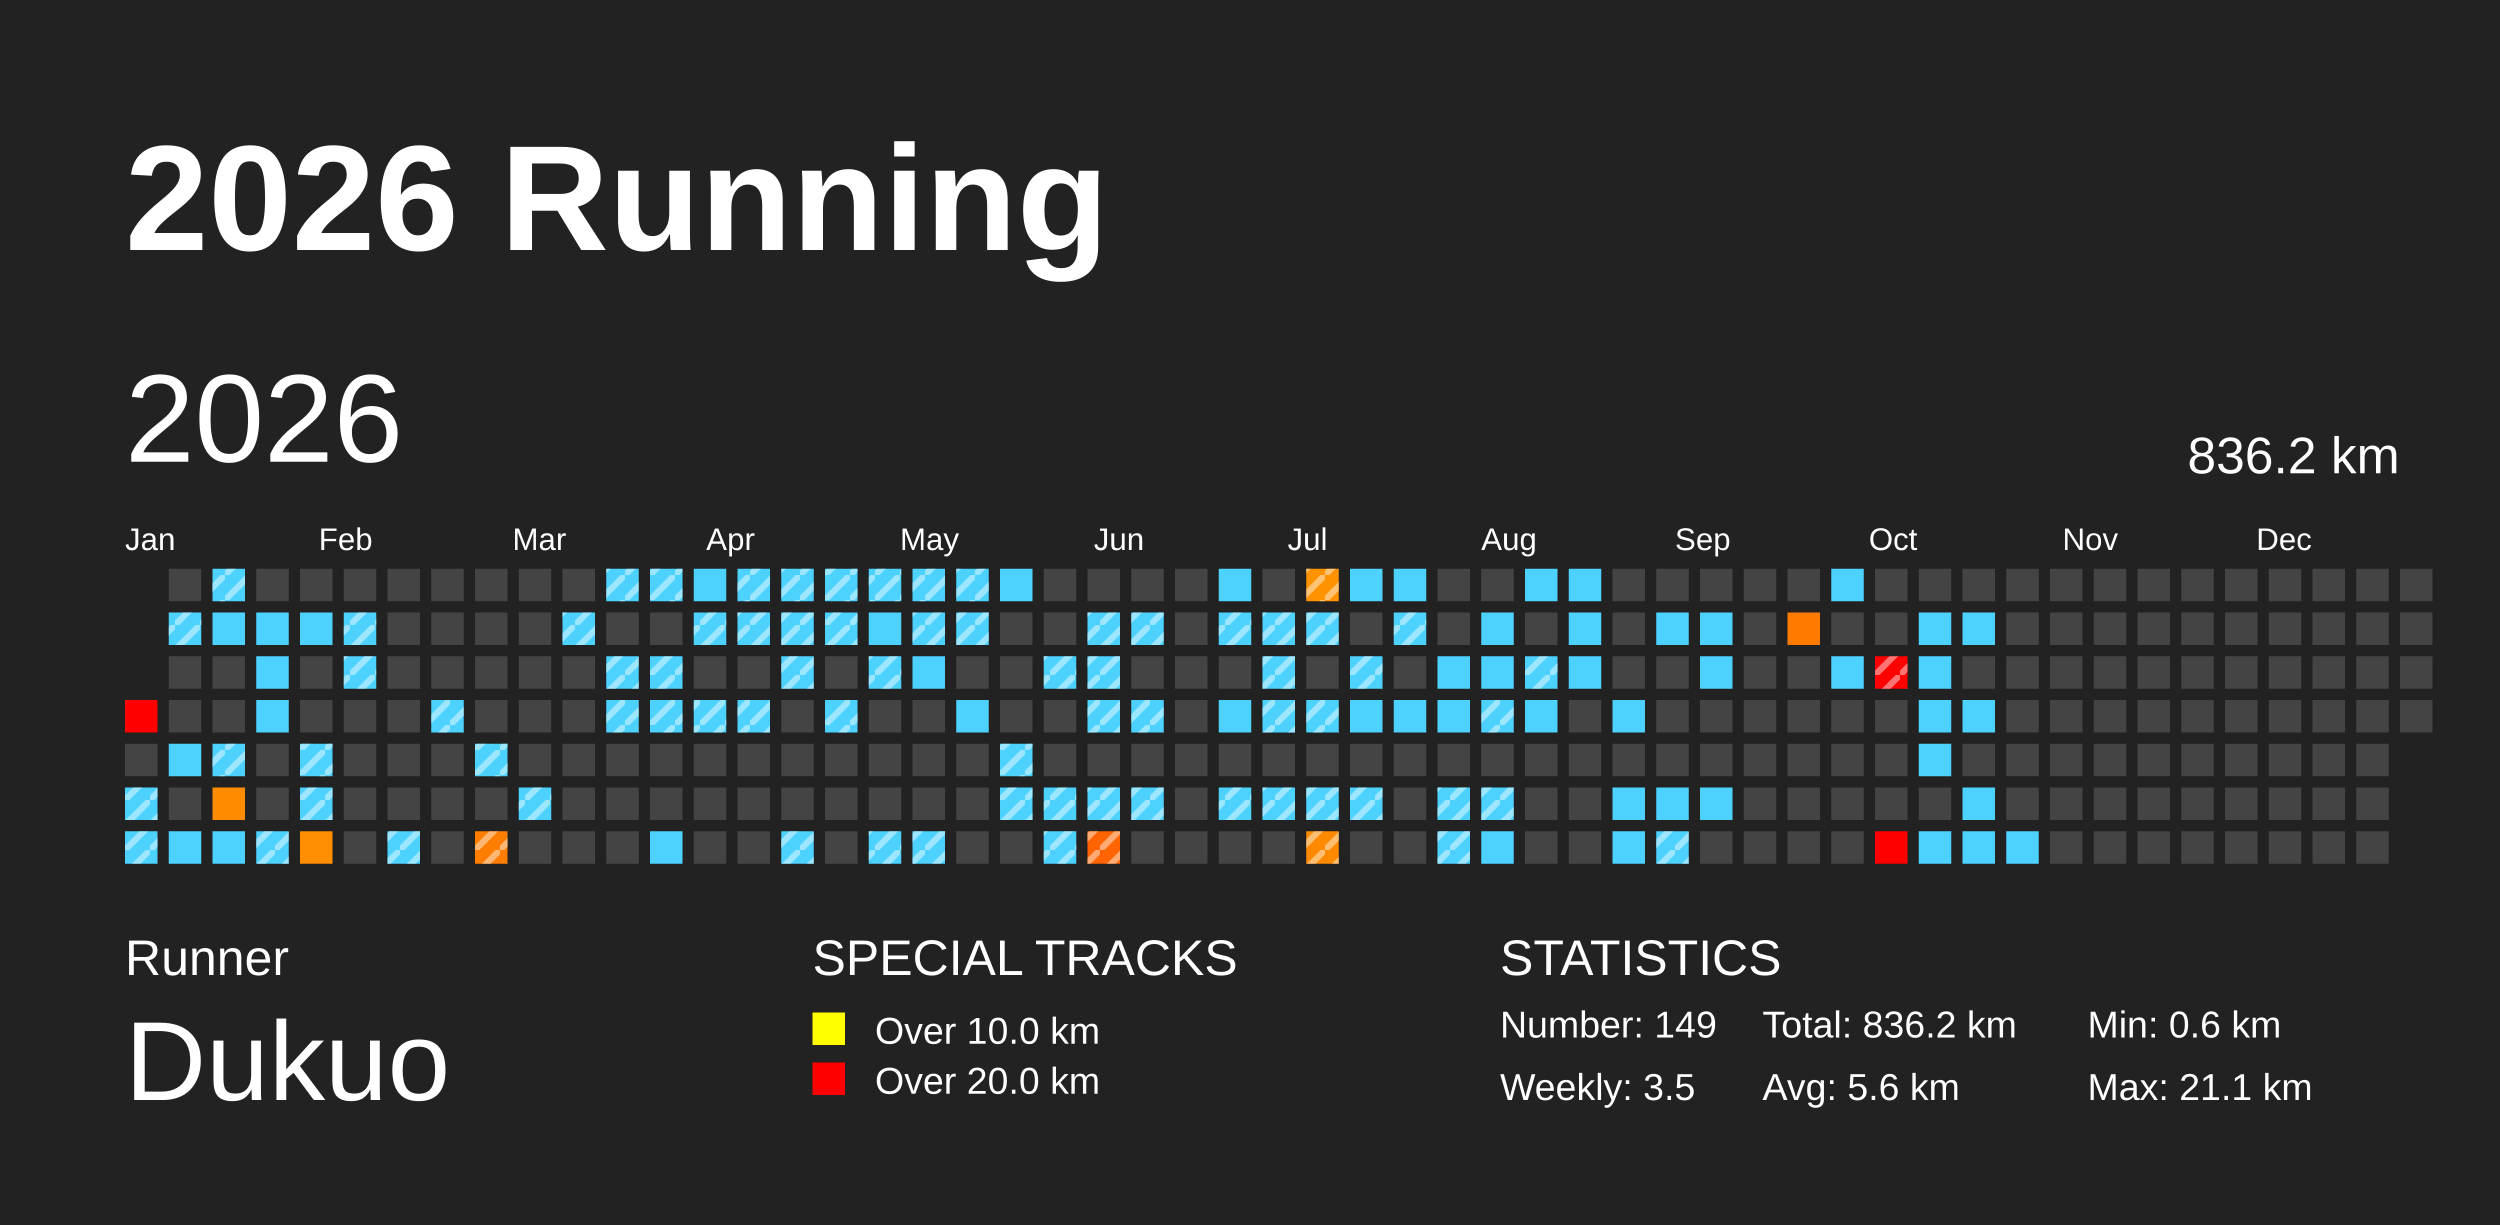
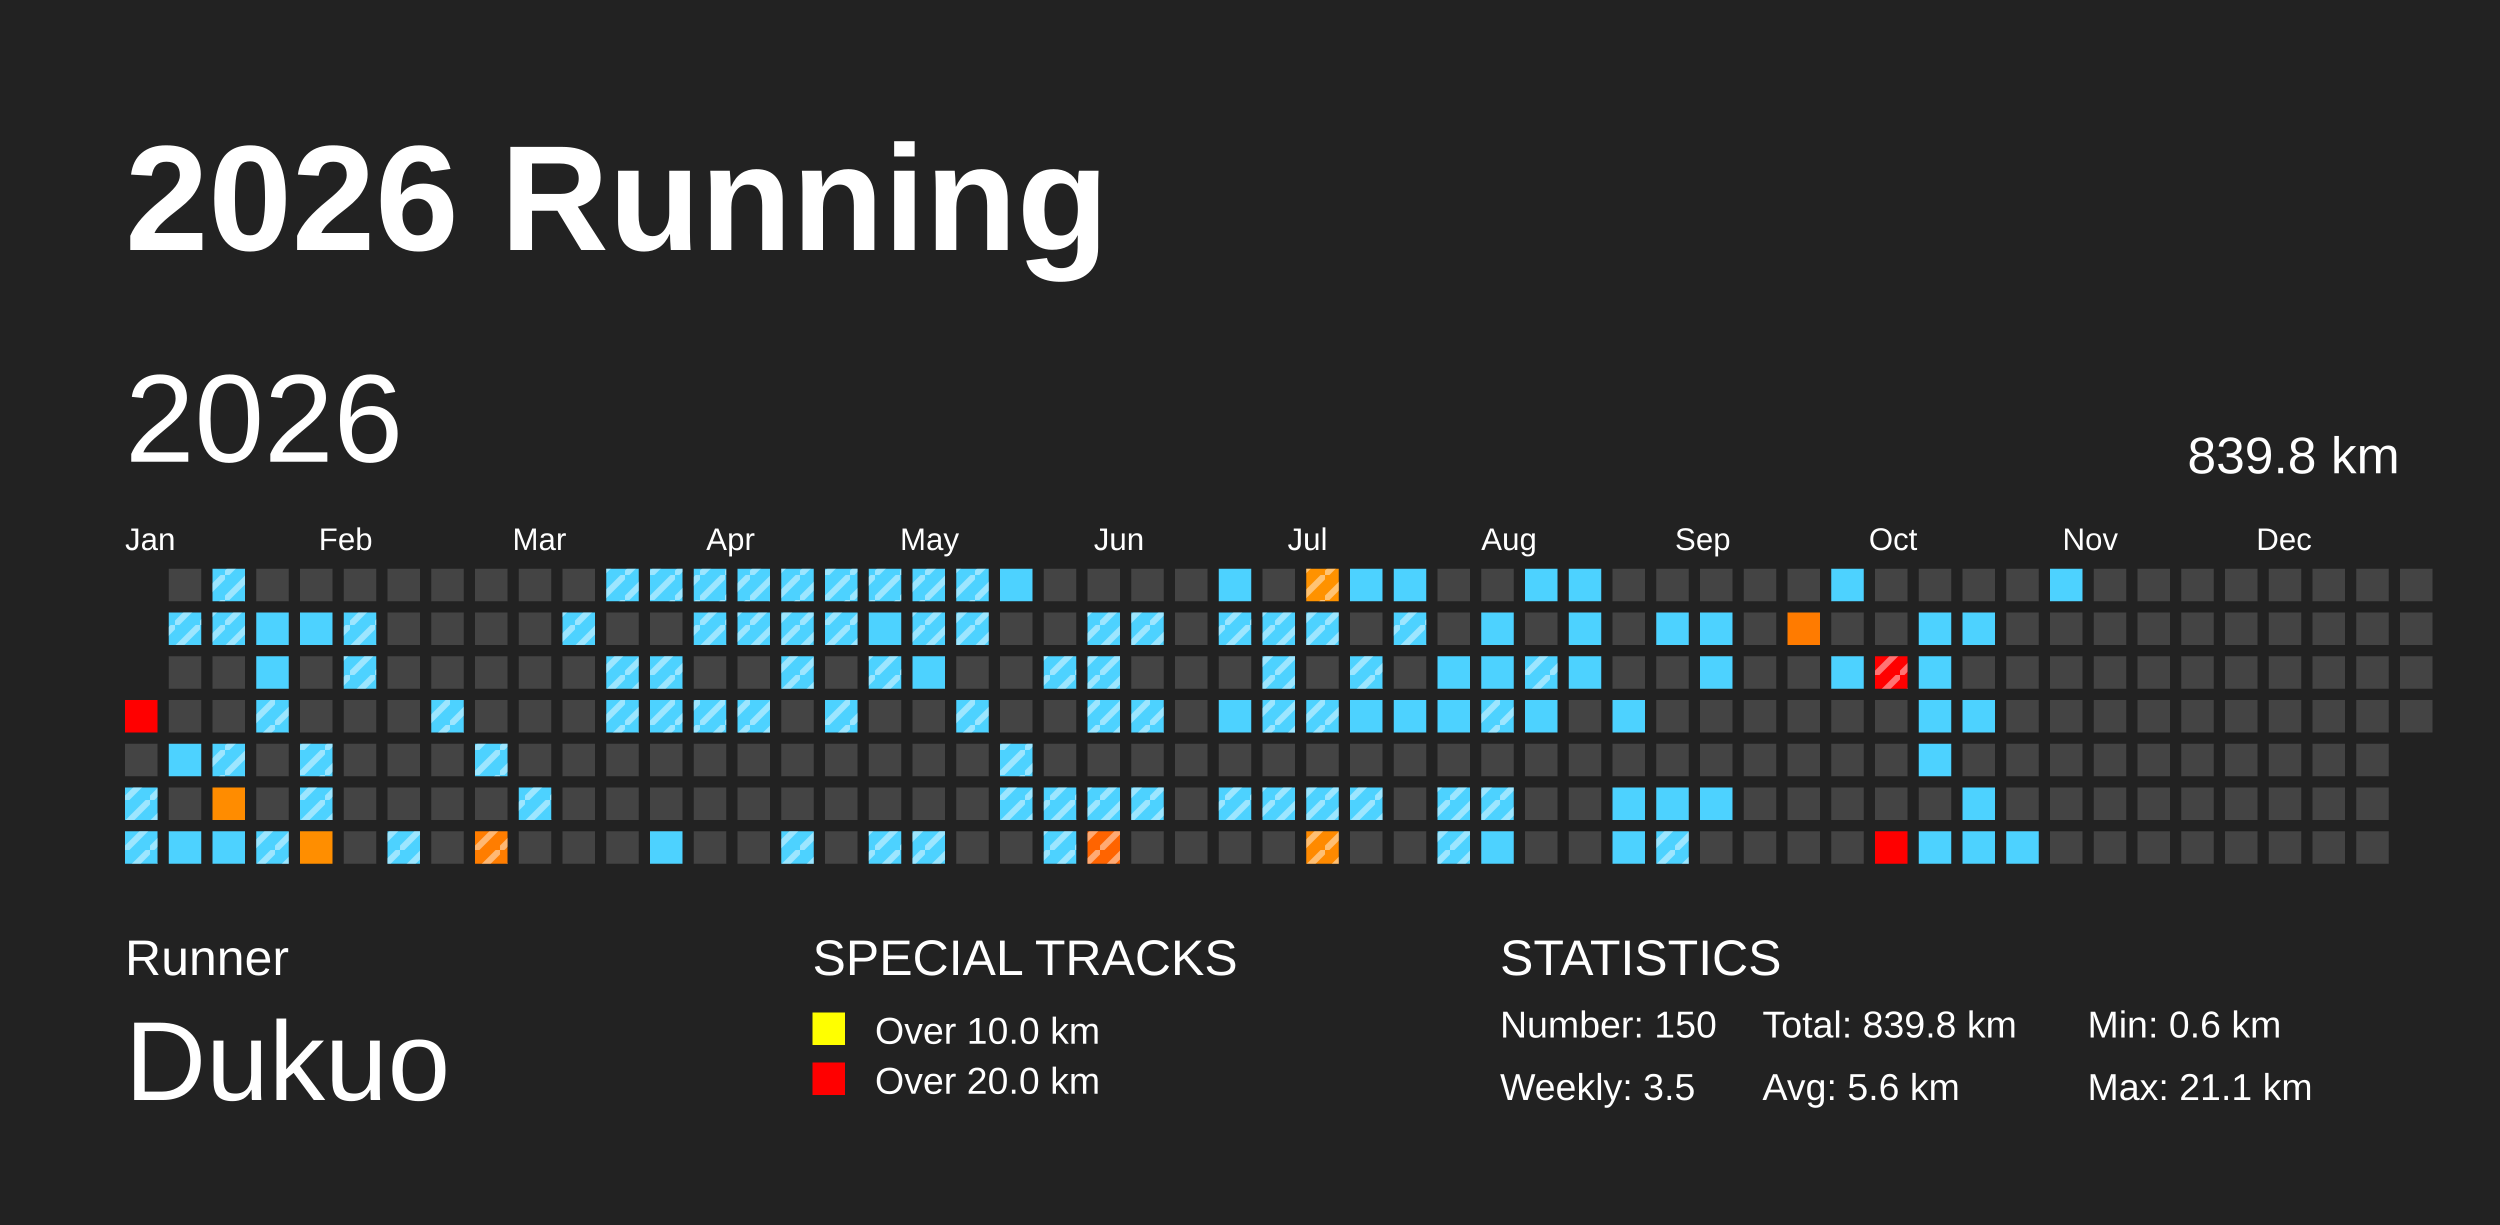
<svg xmlns="http://www.w3.org/2000/svg" baseProfile="full" height="98mm" version="1.1" viewBox="0,0,200,98" width="200mm">
  <defs>
    <pattern height="2" id="indoor-stripe" patternUnits="userSpaceOnUse" width="2">
      <line stroke="white" stroke-opacity="0.45" stroke-width="0.5" x1="0" x2="2" y1="2" y2="0" />
    </pattern>
  </defs>
  <rect fill="#222222" height="98" width="200" x="0" y="0" />
  <text fill="#FFFFFF" style="font-size:12px; font-family:Arial; font-weight:bold;" x="10" y="20">2026 Running</text>
  <text fill="#FFFFFF" style="font-size:4px; font-family:Arial" x="10" y="78">Runner</text>
  <text fill="#FFFFFF" style="font-size:9px; font-family:Arial" x="10" y="88">Dukuo</text>
  <text fill="#FFFFFF" style="font-size:4px; font-family:Arial" x="65" y="78">SPECIAL TRACKS</text>
  <rect fill="yellow" height="2.6" width="2.6" x="65" y="81" />
  <text fill="#FFFFFF" style="font-size:3px; font-family:Arial" x="70" y="83.5">Over 10.0 km</text>
  <rect fill="red" height="2.6" width="2.6" x="65" y="85" />
  <text fill="#FFFFFF" style="font-size:3px; font-family:Arial" x="70" y="87.5">Over 20.0 km</text>
  <text fill="#FFFFFF" style="font-size:4px; font-family:Arial" x="120" y="78">STATISTICS</text>
-   <text fill="#FFFFFF" style="font-size:3px; font-family:Arial" x="120" y="83">Number: 149</text>
+   <text fill="#FFFFFF" style="font-size:3px; font-family:Arial" x="120" y="83">Number: 150</text>
  <text fill="#FFFFFF" style="font-size:3px; font-family:Arial" x="120" y="88">Weekly: 3.5</text>
-   <text fill="#FFFFFF" style="font-size:3px; font-family:Arial" x="141" y="83">Total: 836.2 km</text>
+   <text fill="#FFFFFF" style="font-size:3px; font-family:Arial" x="141" y="83">Total: 839.8 km</text>
  <text fill="#FFFFFF" style="font-size:3px; font-family:Arial" x="141" y="88">Avg: 5.6 km</text>
  <text fill="#FFFFFF" style="font-size:3px; font-family:Arial" x="167" y="83">Min: 0.6 km</text>
  <text fill="#FFFFFF" style="font-size:3px; font-family:Arial" x="167" y="88">Max: 21.1 km</text>
  <text dominant-baseline="hanging" fill="#FFFFFF" style="font-size:10.0px; font-family:Arial;" x="10" y="30">2026</text>
-   <text dominant-baseline="hanging" fill="#FFFFFF" style="font-size:4.125px; font-family:Arial;" x="175" y="35">836.2 km</text>
+   <text dominant-baseline="hanging" fill="#FFFFFF" style="font-size:4.125px; font-family:Arial;" x="175" y="35">839.8 km</text>
  <text fill="#FFFFFF" style="font-size:2.5px; font-family:Arial" x="10.0" y="44">Jan</text>
  <text fill="#FFFFFF" style="font-size:2.5px; font-family:Arial" x="25.5" y="44">Feb</text>
  <text fill="#FFFFFF" style="font-size:2.5px; font-family:Arial" x="41.0" y="44">Mar</text>
  <text fill="#FFFFFF" style="font-size:2.5px; font-family:Arial" x="56.5" y="44">Apr</text>
  <text fill="#FFFFFF" style="font-size:2.5px; font-family:Arial" x="72.0" y="44">May</text>
  <text fill="#FFFFFF" style="font-size:2.5px; font-family:Arial" x="87.5" y="44">Jun</text>
  <text fill="#FFFFFF" style="font-size:2.5px; font-family:Arial" x="103.0" y="44">Jul</text>
  <text fill="#FFFFFF" style="font-size:2.5px; font-family:Arial" x="118.5" y="44">Aug</text>
  <text fill="#FFFFFF" style="font-size:2.5px; font-family:Arial" x="134.0" y="44">Sep</text>
  <text fill="#FFFFFF" style="font-size:2.5px; font-family:Arial" x="149.5" y="44">Oct</text>
  <text fill="#FFFFFF" style="font-size:2.5px; font-family:Arial" x="165.0" y="44">Nov</text>
  <text fill="#FFFFFF" style="font-size:2.5px; font-family:Arial" x="180.5" y="44">Dec</text>
  <rect fill="red" height="2.6" width="2.6" x="10.0" y="56.0" />
  <rect fill="#444444" height="2.6" width="2.6" x="10.0" y="59.5" />
  <rect fill="#4dd2ff" height="2.6" width="2.6" x="10.0" y="63.0" />
  <rect fill="url(#indoor-stripe)" height="2.6" style="pointer-events: none;" width="2.6" x="10.0" y="63.0" />
  <rect fill="#4dd2ff" height="2.6" width="2.6" x="10.0" y="66.5" />
  <rect fill="url(#indoor-stripe)" height="2.6" style="pointer-events: none;" width="2.6" x="10.0" y="66.5" />
  <rect fill="#444444" height="2.6" width="2.6" x="13.5" y="45.5" />
  <rect fill="#4dd2ff" height="2.6" width="2.6" x="13.5" y="49.0" />
  <rect fill="url(#indoor-stripe)" height="2.6" style="pointer-events: none;" width="2.6" x="13.5" y="49.0" />
  <rect fill="#444444" height="2.6" width="2.6" x="13.5" y="52.5" />
  <rect fill="#444444" height="2.6" width="2.6" x="13.5" y="56.0" />
  <rect fill="#4dd2ff" height="2.6" width="2.6" x="13.5" y="59.5" />
  <rect fill="#444444" height="2.6" width="2.6" x="13.5" y="63.0" />
  <rect fill="#4dd2ff" height="2.6" width="2.6" x="13.5" y="66.5" />
  <rect fill="#4dd2ff" height="2.6" width="2.6" x="17.0" y="45.5" />
  <rect fill="url(#indoor-stripe)" height="2.6" style="pointer-events: none;" width="2.6" x="17.0" y="45.5" />
  <rect fill="#4dd2ff" height="2.6" width="2.6" x="17.0" y="49.0" />
+   <rect fill="url(#indoor-stripe)" height="2.6" style="pointer-events: none;" width="2.6" x="17.0" y="49.0" />
  <rect fill="#444444" height="2.6" width="2.6" x="17.0" y="52.5" />
  <rect fill="#444444" height="2.6" width="2.6" x="17.0" y="56.0" />
  <rect fill="#4dd2ff" height="2.6" width="2.6" x="17.0" y="59.5" />
  <rect fill="url(#indoor-stripe)" height="2.6" style="pointer-events: none;" width="2.6" x="17.0" y="59.5" />
  <rect fill="#ff8c00" height="2.6" width="2.6" x="17.0" y="63.0" />
  <rect fill="#4dd2ff" height="2.6" width="2.6" x="17.0" y="66.5" />
  <rect fill="#444444" height="2.6" width="2.6" x="20.5" y="45.5" />
  <rect fill="#4dd2ff" height="2.6" width="2.6" x="20.5" y="49.0" />
  <rect fill="#4dd2ff" height="2.6" width="2.6" x="20.5" y="52.5" />
  <rect fill="#4dd2ff" height="2.6" width="2.6" x="20.5" y="56.0" />
+   <rect fill="url(#indoor-stripe)" height="2.6" style="pointer-events: none;" width="2.6" x="20.5" y="56.0" />
  <rect fill="#444444" height="2.6" width="2.6" x="20.5" y="59.5" />
  <rect fill="#444444" height="2.6" width="2.6" x="20.5" y="63.0" />
  <rect fill="#4dd2ff" height="2.6" width="2.6" x="20.5" y="66.5" />
  <rect fill="url(#indoor-stripe)" height="2.6" style="pointer-events: none;" width="2.6" x="20.5" y="66.5" />
  <rect fill="#444444" height="2.6" width="2.6" x="24.0" y="45.5" />
  <rect fill="#4dd2ff" height="2.6" width="2.6" x="24.0" y="49.0" />
  <rect fill="#444444" height="2.6" width="2.6" x="24.0" y="52.5" />
  <rect fill="#444444" height="2.6" width="2.6" x="24.0" y="56.0" />
  <rect fill="#4dd2ff" height="2.6" width="2.6" x="24.0" y="59.5" />
  <rect fill="url(#indoor-stripe)" height="2.6" style="pointer-events: none;" width="2.6" x="24.0" y="59.5" />
  <rect fill="#4dd2ff" height="2.6" width="2.6" x="24.0" y="63.0" />
  <rect fill="url(#indoor-stripe)" height="2.6" style="pointer-events: none;" width="2.6" x="24.0" y="63.0" />
  <rect fill="#ff8e00" height="2.6" width="2.6" x="24.0" y="66.5" />
  <rect fill="#444444" height="2.6" width="2.6" x="27.5" y="45.5" />
  <rect fill="#4dd2ff" height="2.6" width="2.6" x="27.5" y="49.0" />
  <rect fill="url(#indoor-stripe)" height="2.6" style="pointer-events: none;" width="2.6" x="27.5" y="49.0" />
  <rect fill="#4dd2ff" height="2.6" width="2.6" x="27.5" y="52.5" />
  <rect fill="url(#indoor-stripe)" height="2.6" style="pointer-events: none;" width="2.6" x="27.5" y="52.5" />
  <rect fill="#444444" height="2.6" width="2.6" x="27.5" y="56.0" />
  <rect fill="#444444" height="2.6" width="2.6" x="27.5" y="59.5" />
  <rect fill="#444444" height="2.6" width="2.6" x="27.5" y="63.0" />
  <rect fill="#444444" height="2.6" width="2.6" x="27.5" y="66.5" />
  <rect fill="#444444" height="2.6" width="2.6" x="31.0" y="45.5" />
  <rect fill="#444444" height="2.6" width="2.6" x="31.0" y="49.0" />
  <rect fill="#444444" height="2.6" width="2.6" x="31.0" y="52.5" />
  <rect fill="#444444" height="2.6" width="2.6" x="31.0" y="56.0" />
  <rect fill="#444444" height="2.6" width="2.6" x="31.0" y="59.5" />
  <rect fill="#444444" height="2.6" width="2.6" x="31.0" y="63.0" />
  <rect fill="#4dd2ff" height="2.6" width="2.6" x="31.0" y="66.5" />
  <rect fill="url(#indoor-stripe)" height="2.6" style="pointer-events: none;" width="2.6" x="31.0" y="66.5" />
  <rect fill="#444444" height="2.6" width="2.6" x="34.5" y="45.5" />
  <rect fill="#444444" height="2.6" width="2.6" x="34.5" y="49.0" />
  <rect fill="#444444" height="2.6" width="2.6" x="34.5" y="52.5" />
  <rect fill="#4dd2ff" height="2.6" width="2.6" x="34.5" y="56.0" />
  <rect fill="url(#indoor-stripe)" height="2.6" style="pointer-events: none;" width="2.6" x="34.5" y="56.0" />
  <rect fill="#444444" height="2.6" width="2.6" x="34.5" y="59.5" />
  <rect fill="#444444" height="2.6" width="2.6" x="34.5" y="63.0" />
  <rect fill="#444444" height="2.6" width="2.6" x="34.5" y="66.5" />
  <rect fill="#444444" height="2.6" width="2.6" x="38.0" y="45.5" />
  <rect fill="#444444" height="2.6" width="2.6" x="38.0" y="49.0" />
  <rect fill="#444444" height="2.6" width="2.6" x="38.0" y="52.5" />
  <rect fill="#444444" height="2.6" width="2.6" x="38.0" y="56.0" />
  <rect fill="#4dd2ff" height="2.6" width="2.6" x="38.0" y="59.5" />
  <rect fill="url(#indoor-stripe)" height="2.6" style="pointer-events: none;" width="2.6" x="38.0" y="59.5" />
  <rect fill="#444444" height="2.6" width="2.6" x="38.0" y="63.0" />
  <rect fill="#ff7d00" height="2.6" width="2.6" x="38.0" y="66.5" />
  <rect fill="url(#indoor-stripe)" height="2.6" style="pointer-events: none;" width="2.6" x="38.0" y="66.5" />
  <rect fill="#444444" height="2.6" width="2.6" x="41.5" y="45.5" />
  <rect fill="#444444" height="2.6" width="2.6" x="41.5" y="49.0" />
  <rect fill="#444444" height="2.6" width="2.6" x="41.5" y="52.5" />
  <rect fill="#444444" height="2.6" width="2.6" x="41.5" y="56.0" />
  <rect fill="#444444" height="2.6" width="2.6" x="41.5" y="59.5" />
  <rect fill="#4dd2ff" height="2.6" width="2.6" x="41.5" y="63.0" />
  <rect fill="url(#indoor-stripe)" height="2.6" style="pointer-events: none;" width="2.6" x="41.5" y="63.0" />
  <rect fill="#444444" height="2.6" width="2.6" x="41.5" y="66.5" />
  <rect fill="#444444" height="2.6" width="2.6" x="45.0" y="45.5" />
  <rect fill="#4dd2ff" height="2.6" width="2.6" x="45.0" y="49.0" />
  <rect fill="url(#indoor-stripe)" height="2.6" style="pointer-events: none;" width="2.6" x="45.0" y="49.0" />
  <rect fill="#444444" height="2.6" width="2.6" x="45.0" y="52.5" />
  <rect fill="#444444" height="2.6" width="2.6" x="45.0" y="56.0" />
  <rect fill="#444444" height="2.6" width="2.6" x="45.0" y="59.5" />
  <rect fill="#444444" height="2.6" width="2.6" x="45.0" y="63.0" />
  <rect fill="#444444" height="2.6" width="2.6" x="45.0" y="66.5" />
  <rect fill="#4dd2ff" height="2.6" width="2.6" x="48.5" y="45.5" />
  <rect fill="url(#indoor-stripe)" height="2.6" style="pointer-events: none;" width="2.6" x="48.5" y="45.5" />
  <rect fill="#444444" height="2.6" width="2.6" x="48.5" y="49.0" />
  <rect fill="#4dd2ff" height="2.6" width="2.6" x="48.5" y="52.5" />
  <rect fill="url(#indoor-stripe)" height="2.6" style="pointer-events: none;" width="2.6" x="48.5" y="52.5" />
  <rect fill="#4dd2ff" height="2.6" width="2.6" x="48.5" y="56.0" />
  <rect fill="url(#indoor-stripe)" height="2.6" style="pointer-events: none;" width="2.6" x="48.5" y="56.0" />
  <rect fill="#444444" height="2.6" width="2.6" x="48.5" y="59.5" />
  <rect fill="#444444" height="2.6" width="2.6" x="48.5" y="63.0" />
  <rect fill="#444444" height="2.6" width="2.6" x="48.5" y="66.5" />
  <rect fill="#4dd2ff" height="2.6" width="2.6" x="52.0" y="45.5" />
  <rect fill="url(#indoor-stripe)" height="2.6" style="pointer-events: none;" width="2.6" x="52.0" y="45.5" />
  <rect fill="#444444" height="2.6" width="2.6" x="52.0" y="49.0" />
  <rect fill="#4dd2ff" height="2.6" width="2.6" x="52.0" y="52.5" />
  <rect fill="url(#indoor-stripe)" height="2.6" style="pointer-events: none;" width="2.6" x="52.0" y="52.5" />
  <rect fill="#4dd2ff" height="2.6" width="2.6" x="52.0" y="56.0" />
  <rect fill="url(#indoor-stripe)" height="2.6" style="pointer-events: none;" width="2.6" x="52.0" y="56.0" />
  <rect fill="#444444" height="2.6" width="2.6" x="52.0" y="59.5" />
  <rect fill="#444444" height="2.6" width="2.6" x="52.0" y="63.0" />
  <rect fill="#4dd2ff" height="2.6" width="2.6" x="52.0" y="66.5" />
  <rect fill="#4dd2ff" height="2.6" width="2.6" x="55.5" y="45.5" />
+   <rect fill="url(#indoor-stripe)" height="2.6" style="pointer-events: none;" width="2.6" x="55.5" y="45.5" />
  <rect fill="#4dd2ff" height="2.6" width="2.6" x="55.5" y="49.0" />
  <rect fill="url(#indoor-stripe)" height="2.6" style="pointer-events: none;" width="2.6" x="55.5" y="49.0" />
  <rect fill="#444444" height="2.6" width="2.6" x="55.5" y="52.5" />
  <rect fill="#4dd2ff" height="2.6" width="2.6" x="55.5" y="56.0" />
  <rect fill="url(#indoor-stripe)" height="2.6" style="pointer-events: none;" width="2.6" x="55.5" y="56.0" />
  <rect fill="#444444" height="2.6" width="2.6" x="55.5" y="59.5" />
  <rect fill="#444444" height="2.6" width="2.6" x="55.5" y="63.0" />
  <rect fill="#444444" height="2.6" width="2.6" x="55.5" y="66.5" />
  <rect fill="#4dd2ff" height="2.6" width="2.6" x="59.0" y="45.5" />
  <rect fill="url(#indoor-stripe)" height="2.6" style="pointer-events: none;" width="2.6" x="59.0" y="45.5" />
  <rect fill="#4dd2ff" height="2.6" width="2.6" x="59.0" y="49.0" />
  <rect fill="url(#indoor-stripe)" height="2.6" style="pointer-events: none;" width="2.6" x="59.0" y="49.0" />
  <rect fill="#444444" height="2.6" width="2.6" x="59.0" y="52.5" />
  <rect fill="#4dd2ff" height="2.6" width="2.6" x="59.0" y="56.0" />
  <rect fill="url(#indoor-stripe)" height="2.6" style="pointer-events: none;" width="2.6" x="59.0" y="56.0" />
  <rect fill="#444444" height="2.6" width="2.6" x="59.0" y="59.5" />
  <rect fill="#444444" height="2.6" width="2.6" x="59.0" y="63.0" />
  <rect fill="#444444" height="2.6" width="2.6" x="59.0" y="66.5" />
  <rect fill="#4dd2ff" height="2.6" width="2.6" x="62.5" y="45.5" />
  <rect fill="url(#indoor-stripe)" height="2.6" style="pointer-events: none;" width="2.6" x="62.5" y="45.5" />
  <rect fill="#4dd2ff" height="2.6" width="2.6" x="62.5" y="49.0" />
  <rect fill="url(#indoor-stripe)" height="2.6" style="pointer-events: none;" width="2.6" x="62.5" y="49.0" />
  <rect fill="#4dd2ff" height="2.6" width="2.6" x="62.5" y="52.5" />
  <rect fill="url(#indoor-stripe)" height="2.6" style="pointer-events: none;" width="2.6" x="62.5" y="52.5" />
  <rect fill="#444444" height="2.6" width="2.6" x="62.5" y="56.0" />
  <rect fill="#444444" height="2.6" width="2.6" x="62.5" y="59.5" />
  <rect fill="#444444" height="2.6" width="2.6" x="62.5" y="63.0" />
  <rect fill="#4dd2ff" height="2.6" width="2.6" x="62.5" y="66.5" />
  <rect fill="url(#indoor-stripe)" height="2.6" style="pointer-events: none;" width="2.6" x="62.5" y="66.5" />
  <rect fill="#4dd2ff" height="2.6" width="2.6" x="66.0" y="45.5" />
  <rect fill="url(#indoor-stripe)" height="2.6" style="pointer-events: none;" width="2.6" x="66.0" y="45.5" />
  <rect fill="#4dd2ff" height="2.6" width="2.6" x="66.0" y="49.0" />
  <rect fill="url(#indoor-stripe)" height="2.6" style="pointer-events: none;" width="2.6" x="66.0" y="49.0" />
  <rect fill="#444444" height="2.6" width="2.6" x="66.0" y="52.5" />
  <rect fill="#4dd2ff" height="2.6" width="2.6" x="66.0" y="56.0" />
  <rect fill="url(#indoor-stripe)" height="2.6" style="pointer-events: none;" width="2.6" x="66.0" y="56.0" />
  <rect fill="#444444" height="2.6" width="2.6" x="66.0" y="59.5" />
  <rect fill="#444444" height="2.6" width="2.6" x="66.0" y="63.0" />
  <rect fill="#444444" height="2.6" width="2.6" x="66.0" y="66.5" />
  <rect fill="#4dd2ff" height="2.6" width="2.6" x="69.5" y="45.5" />
  <rect fill="url(#indoor-stripe)" height="2.6" style="pointer-events: none;" width="2.6" x="69.5" y="45.5" />
  <rect fill="#4dd2ff" height="2.6" width="2.6" x="69.5" y="49.0" />
  <rect fill="#4dd2ff" height="2.6" width="2.6" x="69.5" y="52.5" />
  <rect fill="url(#indoor-stripe)" height="2.6" style="pointer-events: none;" width="2.6" x="69.5" y="52.5" />
  <rect fill="#444444" height="2.6" width="2.6" x="69.5" y="56.0" />
  <rect fill="#444444" height="2.6" width="2.6" x="69.5" y="59.5" />
  <rect fill="#444444" height="2.6" width="2.6" x="69.5" y="63.0" />
  <rect fill="#4dd2ff" height="2.6" width="2.6" x="69.5" y="66.5" />
  <rect fill="url(#indoor-stripe)" height="2.6" style="pointer-events: none;" width="2.6" x="69.5" y="66.5" />
  <rect fill="#4dd2ff" height="2.6" width="2.6" x="73.0" y="45.5" />
  <rect fill="url(#indoor-stripe)" height="2.6" style="pointer-events: none;" width="2.6" x="73.0" y="45.5" />
  <rect fill="#4dd2ff" height="2.6" width="2.6" x="73.0" y="49.0" />
  <rect fill="url(#indoor-stripe)" height="2.6" style="pointer-events: none;" width="2.6" x="73.0" y="49.0" />
  <rect fill="#4dd2ff" height="2.6" width="2.6" x="73.0" y="52.5" />
  <rect fill="#444444" height="2.6" width="2.6" x="73.0" y="56.0" />
  <rect fill="#444444" height="2.6" width="2.6" x="73.0" y="59.5" />
  <rect fill="#444444" height="2.6" width="2.6" x="73.0" y="63.0" />
  <rect fill="#4dd2ff" height="2.6" width="2.6" x="73.0" y="66.5" />
  <rect fill="url(#indoor-stripe)" height="2.6" style="pointer-events: none;" width="2.6" x="73.0" y="66.5" />
  <rect fill="#4dd2ff" height="2.6" width="2.6" x="76.5" y="45.5" />
  <rect fill="url(#indoor-stripe)" height="2.6" style="pointer-events: none;" width="2.6" x="76.5" y="45.5" />
  <rect fill="#4dd2ff" height="2.6" width="2.6" x="76.5" y="49.0" />
  <rect fill="url(#indoor-stripe)" height="2.6" style="pointer-events: none;" width="2.6" x="76.5" y="49.0" />
  <rect fill="#444444" height="2.6" width="2.6" x="76.5" y="52.5" />
  <rect fill="#4dd2ff" height="2.6" width="2.6" x="76.5" y="56.0" />
+   <rect fill="url(#indoor-stripe)" height="2.6" style="pointer-events: none;" width="2.6" x="76.5" y="56.0" />
  <rect fill="#444444" height="2.6" width="2.6" x="76.5" y="59.5" />
  <rect fill="#444444" height="2.6" width="2.6" x="76.5" y="63.0" />
  <rect fill="#444444" height="2.6" width="2.6" x="76.5" y="66.5" />
  <rect fill="#4dd2ff" height="2.6" width="2.6" x="80.0" y="45.5" />
  <rect fill="#444444" height="2.6" width="2.6" x="80.0" y="49.0" />
  <rect fill="#444444" height="2.6" width="2.6" x="80.0" y="52.5" />
  <rect fill="#444444" height="2.6" width="2.6" x="80.0" y="56.0" />
  <rect fill="#4dd2ff" height="2.6" width="2.6" x="80.0" y="59.5" />
  <rect fill="url(#indoor-stripe)" height="2.6" style="pointer-events: none;" width="2.6" x="80.0" y="59.5" />
  <rect fill="#4dd2ff" height="2.6" width="2.6" x="80.0" y="63.0" />
  <rect fill="url(#indoor-stripe)" height="2.6" style="pointer-events: none;" width="2.6" x="80.0" y="63.0" />
  <rect fill="#444444" height="2.6" width="2.6" x="80.0" y="66.5" />
  <rect fill="#444444" height="2.6" width="2.6" x="83.5" y="45.5" />
  <rect fill="#444444" height="2.6" width="2.6" x="83.5" y="49.0" />
  <rect fill="#4dd2ff" height="2.6" width="2.6" x="83.5" y="52.5" />
  <rect fill="url(#indoor-stripe)" height="2.6" style="pointer-events: none;" width="2.6" x="83.5" y="52.5" />
  <rect fill="#444444" height="2.6" width="2.6" x="83.5" y="56.0" />
  <rect fill="#444444" height="2.6" width="2.6" x="83.5" y="59.5" />
  <rect fill="#4dd2ff" height="2.6" width="2.6" x="83.5" y="63.0" />
  <rect fill="url(#indoor-stripe)" height="2.6" style="pointer-events: none;" width="2.6" x="83.5" y="63.0" />
  <rect fill="#4dd2ff" height="2.6" width="2.6" x="83.5" y="66.5" />
  <rect fill="url(#indoor-stripe)" height="2.6" style="pointer-events: none;" width="2.6" x="83.5" y="66.5" />
  <rect fill="#444444" height="2.6" width="2.6" x="87.0" y="45.5" />
  <rect fill="#4dd2ff" height="2.6" width="2.6" x="87.0" y="49.0" />
  <rect fill="url(#indoor-stripe)" height="2.6" style="pointer-events: none;" width="2.6" x="87.0" y="49.0" />
  <rect fill="#4dd2ff" height="2.6" width="2.6" x="87.0" y="52.5" />
  <rect fill="url(#indoor-stripe)" height="2.6" style="pointer-events: none;" width="2.6" x="87.0" y="52.5" />
  <rect fill="#4dd2ff" height="2.6" width="2.6" x="87.0" y="56.0" />
  <rect fill="url(#indoor-stripe)" height="2.6" style="pointer-events: none;" width="2.6" x="87.0" y="56.0" />
  <rect fill="#444444" height="2.6" width="2.6" x="87.0" y="59.5" />
  <rect fill="#4dd2ff" height="2.6" width="2.6" x="87.0" y="63.0" />
  <rect fill="url(#indoor-stripe)" height="2.6" style="pointer-events: none;" width="2.6" x="87.0" y="63.0" />
  <rect fill="#ff6400" height="2.6" width="2.6" x="87.0" y="66.5" />
  <rect fill="url(#indoor-stripe)" height="2.6" style="pointer-events: none;" width="2.6" x="87.0" y="66.5" />
  <rect fill="#444444" height="2.6" width="2.6" x="90.5" y="45.5" />
  <rect fill="#4dd2ff" height="2.6" width="2.6" x="90.5" y="49.0" />
  <rect fill="url(#indoor-stripe)" height="2.6" style="pointer-events: none;" width="2.6" x="90.5" y="49.0" />
  <rect fill="#444444" height="2.6" width="2.6" x="90.5" y="52.5" />
  <rect fill="#4dd2ff" height="2.6" width="2.6" x="90.5" y="56.0" />
  <rect fill="url(#indoor-stripe)" height="2.6" style="pointer-events: none;" width="2.6" x="90.5" y="56.0" />
  <rect fill="#444444" height="2.6" width="2.6" x="90.5" y="59.5" />
  <rect fill="#4dd2ff" height="2.6" width="2.6" x="90.5" y="63.0" />
  <rect fill="url(#indoor-stripe)" height="2.6" style="pointer-events: none;" width="2.6" x="90.5" y="63.0" />
  <rect fill="#444444" height="2.6" width="2.6" x="90.5" y="66.5" />
  <rect fill="#444444" height="2.6" width="2.6" x="94.0" y="45.5" />
  <rect fill="#444444" height="2.6" width="2.6" x="94.0" y="49.0" />
  <rect fill="#444444" height="2.6" width="2.6" x="94.0" y="52.5" />
  <rect fill="#444444" height="2.6" width="2.6" x="94.0" y="56.0" />
  <rect fill="#444444" height="2.6" width="2.6" x="94.0" y="59.5" />
  <rect fill="#444444" height="2.6" width="2.6" x="94.0" y="63.0" />
  <rect fill="#444444" height="2.6" width="2.6" x="94.0" y="66.5" />
  <rect fill="#4dd2ff" height="2.6" width="2.6" x="97.5" y="45.5" />
  <rect fill="#4dd2ff" height="2.6" width="2.6" x="97.5" y="49.0" />
  <rect fill="url(#indoor-stripe)" height="2.6" style="pointer-events: none;" width="2.6" x="97.5" y="49.0" />
  <rect fill="#444444" height="2.6" width="2.6" x="97.5" y="52.5" />
  <rect fill="#4dd2ff" height="2.6" width="2.6" x="97.5" y="56.0" />
  <rect fill="#444444" height="2.6" width="2.6" x="97.5" y="59.5" />
  <rect fill="#4dd2ff" height="2.6" width="2.6" x="97.5" y="63.0" />
  <rect fill="url(#indoor-stripe)" height="2.6" style="pointer-events: none;" width="2.6" x="97.5" y="63.0" />
  <rect fill="#444444" height="2.6" width="2.6" x="97.5" y="66.5" />
  <rect fill="#444444" height="2.6" width="2.6" x="101.0" y="45.5" />
  <rect fill="#4dd2ff" height="2.6" width="2.6" x="101.0" y="49.0" />
  <rect fill="url(#indoor-stripe)" height="2.6" style="pointer-events: none;" width="2.6" x="101.0" y="49.0" />
  <rect fill="#4dd2ff" height="2.6" width="2.6" x="101.0" y="52.5" />
  <rect fill="url(#indoor-stripe)" height="2.6" style="pointer-events: none;" width="2.6" x="101.0" y="52.5" />
  <rect fill="#4dd2ff" height="2.6" width="2.6" x="101.0" y="56.0" />
  <rect fill="url(#indoor-stripe)" height="2.6" style="pointer-events: none;" width="2.6" x="101.0" y="56.0" />
  <rect fill="#444444" height="2.6" width="2.6" x="101.0" y="59.5" />
  <rect fill="#4dd2ff" height="2.6" width="2.6" x="101.0" y="63.0" />
  <rect fill="url(#indoor-stripe)" height="2.6" style="pointer-events: none;" width="2.6" x="101.0" y="63.0" />
  <rect fill="#444444" height="2.6" width="2.6" x="101.0" y="66.5" />
  <rect fill="#ff9200" height="2.6" width="2.6" x="104.5" y="45.5" />
  <rect fill="url(#indoor-stripe)" height="2.6" style="pointer-events: none;" width="2.6" x="104.5" y="45.5" />
  <rect fill="#4dd2ff" height="2.6" width="2.6" x="104.5" y="49.0" />
  <rect fill="url(#indoor-stripe)" height="2.6" style="pointer-events: none;" width="2.6" x="104.5" y="49.0" />
  <rect fill="#444444" height="2.6" width="2.6" x="104.5" y="52.5" />
  <rect fill="#4dd2ff" height="2.6" width="2.6" x="104.5" y="56.0" />
  <rect fill="url(#indoor-stripe)" height="2.6" style="pointer-events: none;" width="2.6" x="104.5" y="56.0" />
  <rect fill="#444444" height="2.6" width="2.6" x="104.5" y="59.5" />
  <rect fill="#4dd2ff" height="2.6" width="2.6" x="104.5" y="63.0" />
  <rect fill="url(#indoor-stripe)" height="2.6" style="pointer-events: none;" width="2.6" x="104.5" y="63.0" />
  <rect fill="#ff8a00" height="2.6" width="2.6" x="104.5" y="66.5" />
  <rect fill="url(#indoor-stripe)" height="2.6" style="pointer-events: none;" width="2.6" x="104.5" y="66.5" />
  <rect fill="#4dd2ff" height="2.6" width="2.6" x="108.0" y="45.5" />
  <rect fill="#444444" height="2.6" width="2.6" x="108.0" y="49.0" />
  <rect fill="#4dd2ff" height="2.6" width="2.6" x="108.0" y="52.5" />
  <rect fill="url(#indoor-stripe)" height="2.6" style="pointer-events: none;" width="2.6" x="108.0" y="52.5" />
  <rect fill="#4dd2ff" height="2.6" width="2.6" x="108.0" y="56.0" />
  <rect fill="#444444" height="2.6" width="2.6" x="108.0" y="59.5" />
  <rect fill="#4dd2ff" height="2.6" width="2.6" x="108.0" y="63.0" />
  <rect fill="url(#indoor-stripe)" height="2.6" style="pointer-events: none;" width="2.6" x="108.0" y="63.0" />
  <rect fill="#444444" height="2.6" width="2.6" x="108.0" y="66.5" />
  <rect fill="#4dd2ff" height="2.6" width="2.6" x="111.5" y="45.5" />
  <rect fill="#4dd2ff" height="2.6" width="2.6" x="111.5" y="49.0" />
  <rect fill="url(#indoor-stripe)" height="2.6" style="pointer-events: none;" width="2.6" x="111.5" y="49.0" />
  <rect fill="#444444" height="2.6" width="2.6" x="111.5" y="52.5" />
  <rect fill="#4dd2ff" height="2.6" width="2.6" x="111.5" y="56.0" />
  <rect fill="#444444" height="2.6" width="2.6" x="111.5" y="59.5" />
  <rect fill="#444444" height="2.6" width="2.6" x="111.5" y="63.0" />
  <rect fill="#444444" height="2.6" width="2.6" x="111.5" y="66.5" />
  <rect fill="#444444" height="2.6" width="2.6" x="115.0" y="45.5" />
  <rect fill="#444444" height="2.6" width="2.6" x="115.0" y="49.0" />
  <rect fill="#4dd2ff" height="2.6" width="2.6" x="115.0" y="52.5" />
  <rect fill="#4dd2ff" height="2.6" width="2.6" x="115.0" y="56.0" />
  <rect fill="#444444" height="2.6" width="2.6" x="115.0" y="59.5" />
  <rect fill="#4dd2ff" height="2.6" width="2.6" x="115.0" y="63.0" />
  <rect fill="url(#indoor-stripe)" height="2.6" style="pointer-events: none;" width="2.6" x="115.0" y="63.0" />
  <rect fill="#4dd2ff" height="2.6" width="2.6" x="115.0" y="66.5" />
  <rect fill="url(#indoor-stripe)" height="2.6" style="pointer-events: none;" width="2.6" x="115.0" y="66.5" />
  <rect fill="#444444" height="2.6" width="2.6" x="118.5" y="45.5" />
  <rect fill="#4dd2ff" height="2.6" width="2.6" x="118.5" y="49.0" />
  <rect fill="#4dd2ff" height="2.6" width="2.6" x="118.5" y="52.5" />
  <rect fill="#4dd2ff" height="2.6" width="2.6" x="118.5" y="56.0" />
  <rect fill="url(#indoor-stripe)" height="2.6" style="pointer-events: none;" width="2.6" x="118.5" y="56.0" />
  <rect fill="#444444" height="2.6" width="2.6" x="118.5" y="59.5" />
  <rect fill="#4dd2ff" height="2.6" width="2.6" x="118.5" y="63.0" />
  <rect fill="url(#indoor-stripe)" height="2.6" style="pointer-events: none;" width="2.6" x="118.5" y="63.0" />
  <rect fill="#4dd2ff" height="2.6" width="2.6" x="118.5" y="66.5" />
  <rect fill="#4dd2ff" height="2.6" width="2.6" x="122.0" y="45.5" />
  <rect fill="#444444" height="2.6" width="2.6" x="122.0" y="49.0" />
  <rect fill="#4dd2ff" height="2.6" width="2.6" x="122.0" y="52.5" />
  <rect fill="url(#indoor-stripe)" height="2.6" style="pointer-events: none;" width="2.6" x="122.0" y="52.5" />
  <rect fill="#4dd2ff" height="2.6" width="2.6" x="122.0" y="56.0" />
  <rect fill="#444444" height="2.6" width="2.6" x="122.0" y="59.5" />
  <rect fill="#444444" height="2.6" width="2.6" x="122.0" y="63.0" />
  <rect fill="#444444" height="2.6" width="2.6" x="122.0" y="66.5" />
  <rect fill="#4dd2ff" height="2.6" width="2.6" x="125.5" y="45.5" />
  <rect fill="#4dd2ff" height="2.6" width="2.6" x="125.5" y="49.0" />
  <rect fill="#4dd2ff" height="2.6" width="2.6" x="125.5" y="52.5" />
  <rect fill="#444444" height="2.6" width="2.6" x="125.5" y="56.0" />
  <rect fill="#444444" height="2.6" width="2.6" x="125.5" y="59.5" />
  <rect fill="#444444" height="2.6" width="2.6" x="125.5" y="63.0" />
  <rect fill="#444444" height="2.6" width="2.6" x="125.5" y="66.5" />
  <rect fill="#444444" height="2.6" width="2.6" x="129.0" y="45.5" />
  <rect fill="#444444" height="2.6" width="2.6" x="129.0" y="49.0" />
  <rect fill="#444444" height="2.6" width="2.6" x="129.0" y="52.5" />
  <rect fill="#4dd2ff" height="2.6" width="2.6" x="129.0" y="56.0" />
  <rect fill="#444444" height="2.6" width="2.6" x="129.0" y="59.5" />
  <rect fill="#4dd2ff" height="2.6" width="2.6" x="129.0" y="63.0" />
  <rect fill="#4dd2ff" height="2.6" width="2.6" x="129.0" y="66.5" />
  <rect fill="#444444" height="2.6" width="2.6" x="132.5" y="45.5" />
  <rect fill="#4dd2ff" height="2.6" width="2.6" x="132.5" y="49.0" />
  <rect fill="#444444" height="2.6" width="2.6" x="132.5" y="52.5" />
  <rect fill="#444444" height="2.6" width="2.6" x="132.5" y="56.0" />
  <rect fill="#444444" height="2.6" width="2.6" x="132.5" y="59.5" />
  <rect fill="#4dd2ff" height="2.6" width="2.6" x="132.5" y="63.0" />
  <rect fill="#4dd2ff" height="2.6" width="2.6" x="132.5" y="66.5" />
  <rect fill="url(#indoor-stripe)" height="2.6" style="pointer-events: none;" width="2.6" x="132.5" y="66.5" />
  <rect fill="#444444" height="2.6" width="2.6" x="136.0" y="45.5" />
  <rect fill="#4dd2ff" height="2.6" width="2.6" x="136.0" y="49.0" />
  <rect fill="#4dd2ff" height="2.6" width="2.6" x="136.0" y="52.5" />
  <rect fill="#444444" height="2.6" width="2.6" x="136.0" y="56.0" />
  <rect fill="#444444" height="2.6" width="2.6" x="136.0" y="59.5" />
  <rect fill="#4dd2ff" height="2.6" width="2.6" x="136.0" y="63.0" />
  <rect fill="#444444" height="2.6" width="2.6" x="136.0" y="66.5" />
  <rect fill="#444444" height="2.6" width="2.6" x="139.5" y="45.5" />
  <rect fill="#444444" height="2.6" width="2.6" x="139.5" y="49.0" />
  <rect fill="#444444" height="2.6" width="2.6" x="139.5" y="52.5" />
  <rect fill="#444444" height="2.6" width="2.6" x="139.5" y="56.0" />
  <rect fill="#444444" height="2.6" width="2.6" x="139.5" y="59.5" />
  <rect fill="#444444" height="2.6" width="2.6" x="139.5" y="63.0" />
  <rect fill="#444444" height="2.6" width="2.6" x="139.5" y="66.5" />
  <rect fill="#444444" height="2.6" width="2.6" x="143.0" y="45.5" />
  <rect fill="#ff7b00" height="2.6" width="2.6" x="143.0" y="49.0" />
  <rect fill="#444444" height="2.6" width="2.6" x="143.0" y="52.5" />
  <rect fill="#444444" height="2.6" width="2.6" x="143.0" y="56.0" />
  <rect fill="#444444" height="2.6" width="2.6" x="143.0" y="59.5" />
  <rect fill="#444444" height="2.6" width="2.6" x="143.0" y="63.0" />
  <rect fill="#444444" height="2.6" width="2.6" x="143.0" y="66.5" />
  <rect fill="#4dd2ff" height="2.6" width="2.6" x="146.5" y="45.5" />
  <rect fill="#444444" height="2.6" width="2.6" x="146.5" y="49.0" />
  <rect fill="#4dd2ff" height="2.6" width="2.6" x="146.5" y="52.5" />
  <rect fill="#444444" height="2.6" width="2.6" x="146.5" y="56.0" />
  <rect fill="#444444" height="2.6" width="2.6" x="146.5" y="59.5" />
  <rect fill="#444444" height="2.6" width="2.6" x="146.5" y="63.0" />
  <rect fill="#444444" height="2.6" width="2.6" x="146.5" y="66.5" />
  <rect fill="#444444" height="2.6" width="2.6" x="150.0" y="45.5" />
  <rect fill="#444444" height="2.6" width="2.6" x="150.0" y="49.0" />
  <rect fill="red" height="2.6" width="2.6" x="150.0" y="52.5" />
  <rect fill="url(#indoor-stripe)" height="2.6" style="pointer-events: none;" width="2.6" x="150.0" y="52.5" />
  <rect fill="#444444" height="2.6" width="2.6" x="150.0" y="56.0" />
  <rect fill="#444444" height="2.6" width="2.6" x="150.0" y="59.5" />
  <rect fill="#444444" height="2.6" width="2.6" x="150.0" y="63.0" />
  <rect fill="red" height="2.6" width="2.6" x="150.0" y="66.5" />
  <rect fill="#444444" height="2.6" width="2.6" x="153.5" y="45.5" />
  <rect fill="#4dd2ff" height="2.6" width="2.6" x="153.5" y="49.0" />
  <rect fill="#4dd2ff" height="2.6" width="2.6" x="153.5" y="52.5" />
  <rect fill="#4dd2ff" height="2.6" width="2.6" x="153.5" y="56.0" />
  <rect fill="#4dd2ff" height="2.6" width="2.6" x="153.5" y="59.5" />
  <rect fill="#444444" height="2.6" width="2.6" x="153.5" y="63.0" />
  <rect fill="#4dd2ff" height="2.6" width="2.6" x="153.5" y="66.5" />
  <rect fill="#444444" height="2.6" width="2.6" x="157.0" y="45.5" />
  <rect fill="#4dd2ff" height="2.6" width="2.6" x="157.0" y="49.0" />
  <rect fill="#444444" height="2.6" width="2.6" x="157.0" y="52.5" />
  <rect fill="#4dd2ff" height="2.6" width="2.6" x="157.0" y="56.0" />
  <rect fill="#444444" height="2.6" width="2.6" x="157.0" y="59.5" />
  <rect fill="#4dd2ff" height="2.6" width="2.6" x="157.0" y="63.0" />
  <rect fill="#4dd2ff" height="2.6" width="2.6" x="157.0" y="66.5" />
  <rect fill="#444444" height="2.6" width="2.6" x="160.5" y="45.5" />
  <rect fill="#444444" height="2.6" width="2.6" x="160.5" y="49.0" />
  <rect fill="#444444" height="2.6" width="2.6" x="160.5" y="52.5" />
  <rect fill="#444444" height="2.6" width="2.6" x="160.5" y="56.0" />
  <rect fill="#444444" height="2.6" width="2.6" x="160.5" y="59.5" />
  <rect fill="#444444" height="2.6" width="2.6" x="160.5" y="63.0" />
  <rect fill="#4dd2ff" height="2.6" width="2.6" x="160.5" y="66.5" />
-   <rect fill="#444444" height="2.6" width="2.6" x="164.0" y="45.5" />
+   <rect fill="#4dd2ff" height="2.6" width="2.6" x="164.0" y="45.5" />
  <rect fill="#444444" height="2.6" width="2.6" x="164.0" y="49.0" />
  <rect fill="#444444" height="2.6" width="2.6" x="164.0" y="52.5" />
  <rect fill="#444444" height="2.6" width="2.6" x="164.0" y="56.0" />
  <rect fill="#444444" height="2.6" width="2.6" x="164.0" y="59.5" />
  <rect fill="#444444" height="2.6" width="2.6" x="164.0" y="63.0" />
  <rect fill="#444444" height="2.6" width="2.6" x="164.0" y="66.5" />
  <rect fill="#444444" height="2.6" width="2.6" x="167.5" y="45.5" />
  <rect fill="#444444" height="2.6" width="2.6" x="167.5" y="49.0" />
  <rect fill="#444444" height="2.6" width="2.6" x="167.5" y="52.5" />
  <rect fill="#444444" height="2.6" width="2.6" x="167.5" y="56.0" />
  <rect fill="#444444" height="2.6" width="2.6" x="167.5" y="59.5" />
  <rect fill="#444444" height="2.6" width="2.6" x="167.5" y="63.0" />
  <rect fill="#444444" height="2.6" width="2.6" x="167.5" y="66.5" />
  <rect fill="#444444" height="2.6" width="2.6" x="171.0" y="45.5" />
  <rect fill="#444444" height="2.6" width="2.6" x="171.0" y="49.0" />
  <rect fill="#444444" height="2.6" width="2.6" x="171.0" y="52.5" />
  <rect fill="#444444" height="2.6" width="2.6" x="171.0" y="56.0" />
  <rect fill="#444444" height="2.6" width="2.6" x="171.0" y="59.5" />
  <rect fill="#444444" height="2.6" width="2.6" x="171.0" y="63.0" />
  <rect fill="#444444" height="2.6" width="2.6" x="171.0" y="66.5" />
  <rect fill="#444444" height="2.6" width="2.6" x="174.5" y="45.5" />
  <rect fill="#444444" height="2.6" width="2.6" x="174.5" y="49.0" />
  <rect fill="#444444" height="2.6" width="2.6" x="174.5" y="52.5" />
  <rect fill="#444444" height="2.6" width="2.6" x="174.5" y="56.0" />
  <rect fill="#444444" height="2.6" width="2.6" x="174.5" y="59.5" />
  <rect fill="#444444" height="2.6" width="2.6" x="174.5" y="63.0" />
  <rect fill="#444444" height="2.6" width="2.6" x="174.5" y="66.5" />
  <rect fill="#444444" height="2.6" width="2.6" x="178.0" y="45.5" />
  <rect fill="#444444" height="2.6" width="2.6" x="178.0" y="49.0" />
  <rect fill="#444444" height="2.6" width="2.6" x="178.0" y="52.5" />
  <rect fill="#444444" height="2.6" width="2.6" x="178.0" y="56.0" />
  <rect fill="#444444" height="2.6" width="2.6" x="178.0" y="59.5" />
  <rect fill="#444444" height="2.6" width="2.6" x="178.0" y="63.0" />
  <rect fill="#444444" height="2.6" width="2.6" x="178.0" y="66.5" />
  <rect fill="#444444" height="2.6" width="2.6" x="181.5" y="45.5" />
  <rect fill="#444444" height="2.6" width="2.6" x="181.5" y="49.0" />
  <rect fill="#444444" height="2.6" width="2.6" x="181.5" y="52.5" />
  <rect fill="#444444" height="2.6" width="2.6" x="181.5" y="56.0" />
  <rect fill="#444444" height="2.6" width="2.6" x="181.5" y="59.5" />
  <rect fill="#444444" height="2.6" width="2.6" x="181.5" y="63.0" />
  <rect fill="#444444" height="2.6" width="2.6" x="181.5" y="66.5" />
  <rect fill="#444444" height="2.6" width="2.6" x="185.0" y="45.5" />
  <rect fill="#444444" height="2.6" width="2.6" x="185.0" y="49.0" />
  <rect fill="#444444" height="2.6" width="2.6" x="185.0" y="52.5" />
  <rect fill="#444444" height="2.6" width="2.6" x="185.0" y="56.0" />
  <rect fill="#444444" height="2.6" width="2.6" x="185.0" y="59.5" />
  <rect fill="#444444" height="2.6" width="2.6" x="185.0" y="63.0" />
  <rect fill="#444444" height="2.6" width="2.6" x="185.0" y="66.5" />
  <rect fill="#444444" height="2.6" width="2.6" x="188.5" y="45.5" />
  <rect fill="#444444" height="2.6" width="2.6" x="188.5" y="49.0" />
  <rect fill="#444444" height="2.6" width="2.6" x="188.5" y="52.5" />
  <rect fill="#444444" height="2.6" width="2.6" x="188.5" y="56.0" />
  <rect fill="#444444" height="2.6" width="2.6" x="188.5" y="59.5" />
  <rect fill="#444444" height="2.6" width="2.6" x="188.5" y="63.0" />
  <rect fill="#444444" height="2.6" width="2.6" x="188.5" y="66.5" />
  <rect fill="#444444" height="2.6" width="2.6" x="192.0" y="45.5" />
  <rect fill="#444444" height="2.6" width="2.6" x="192.0" y="49.0" />
  <rect fill="#444444" height="2.6" width="2.6" x="192.0" y="52.5" />
  <rect fill="#444444" height="2.6" width="2.6" x="192.0" y="56.0" />
</svg>
